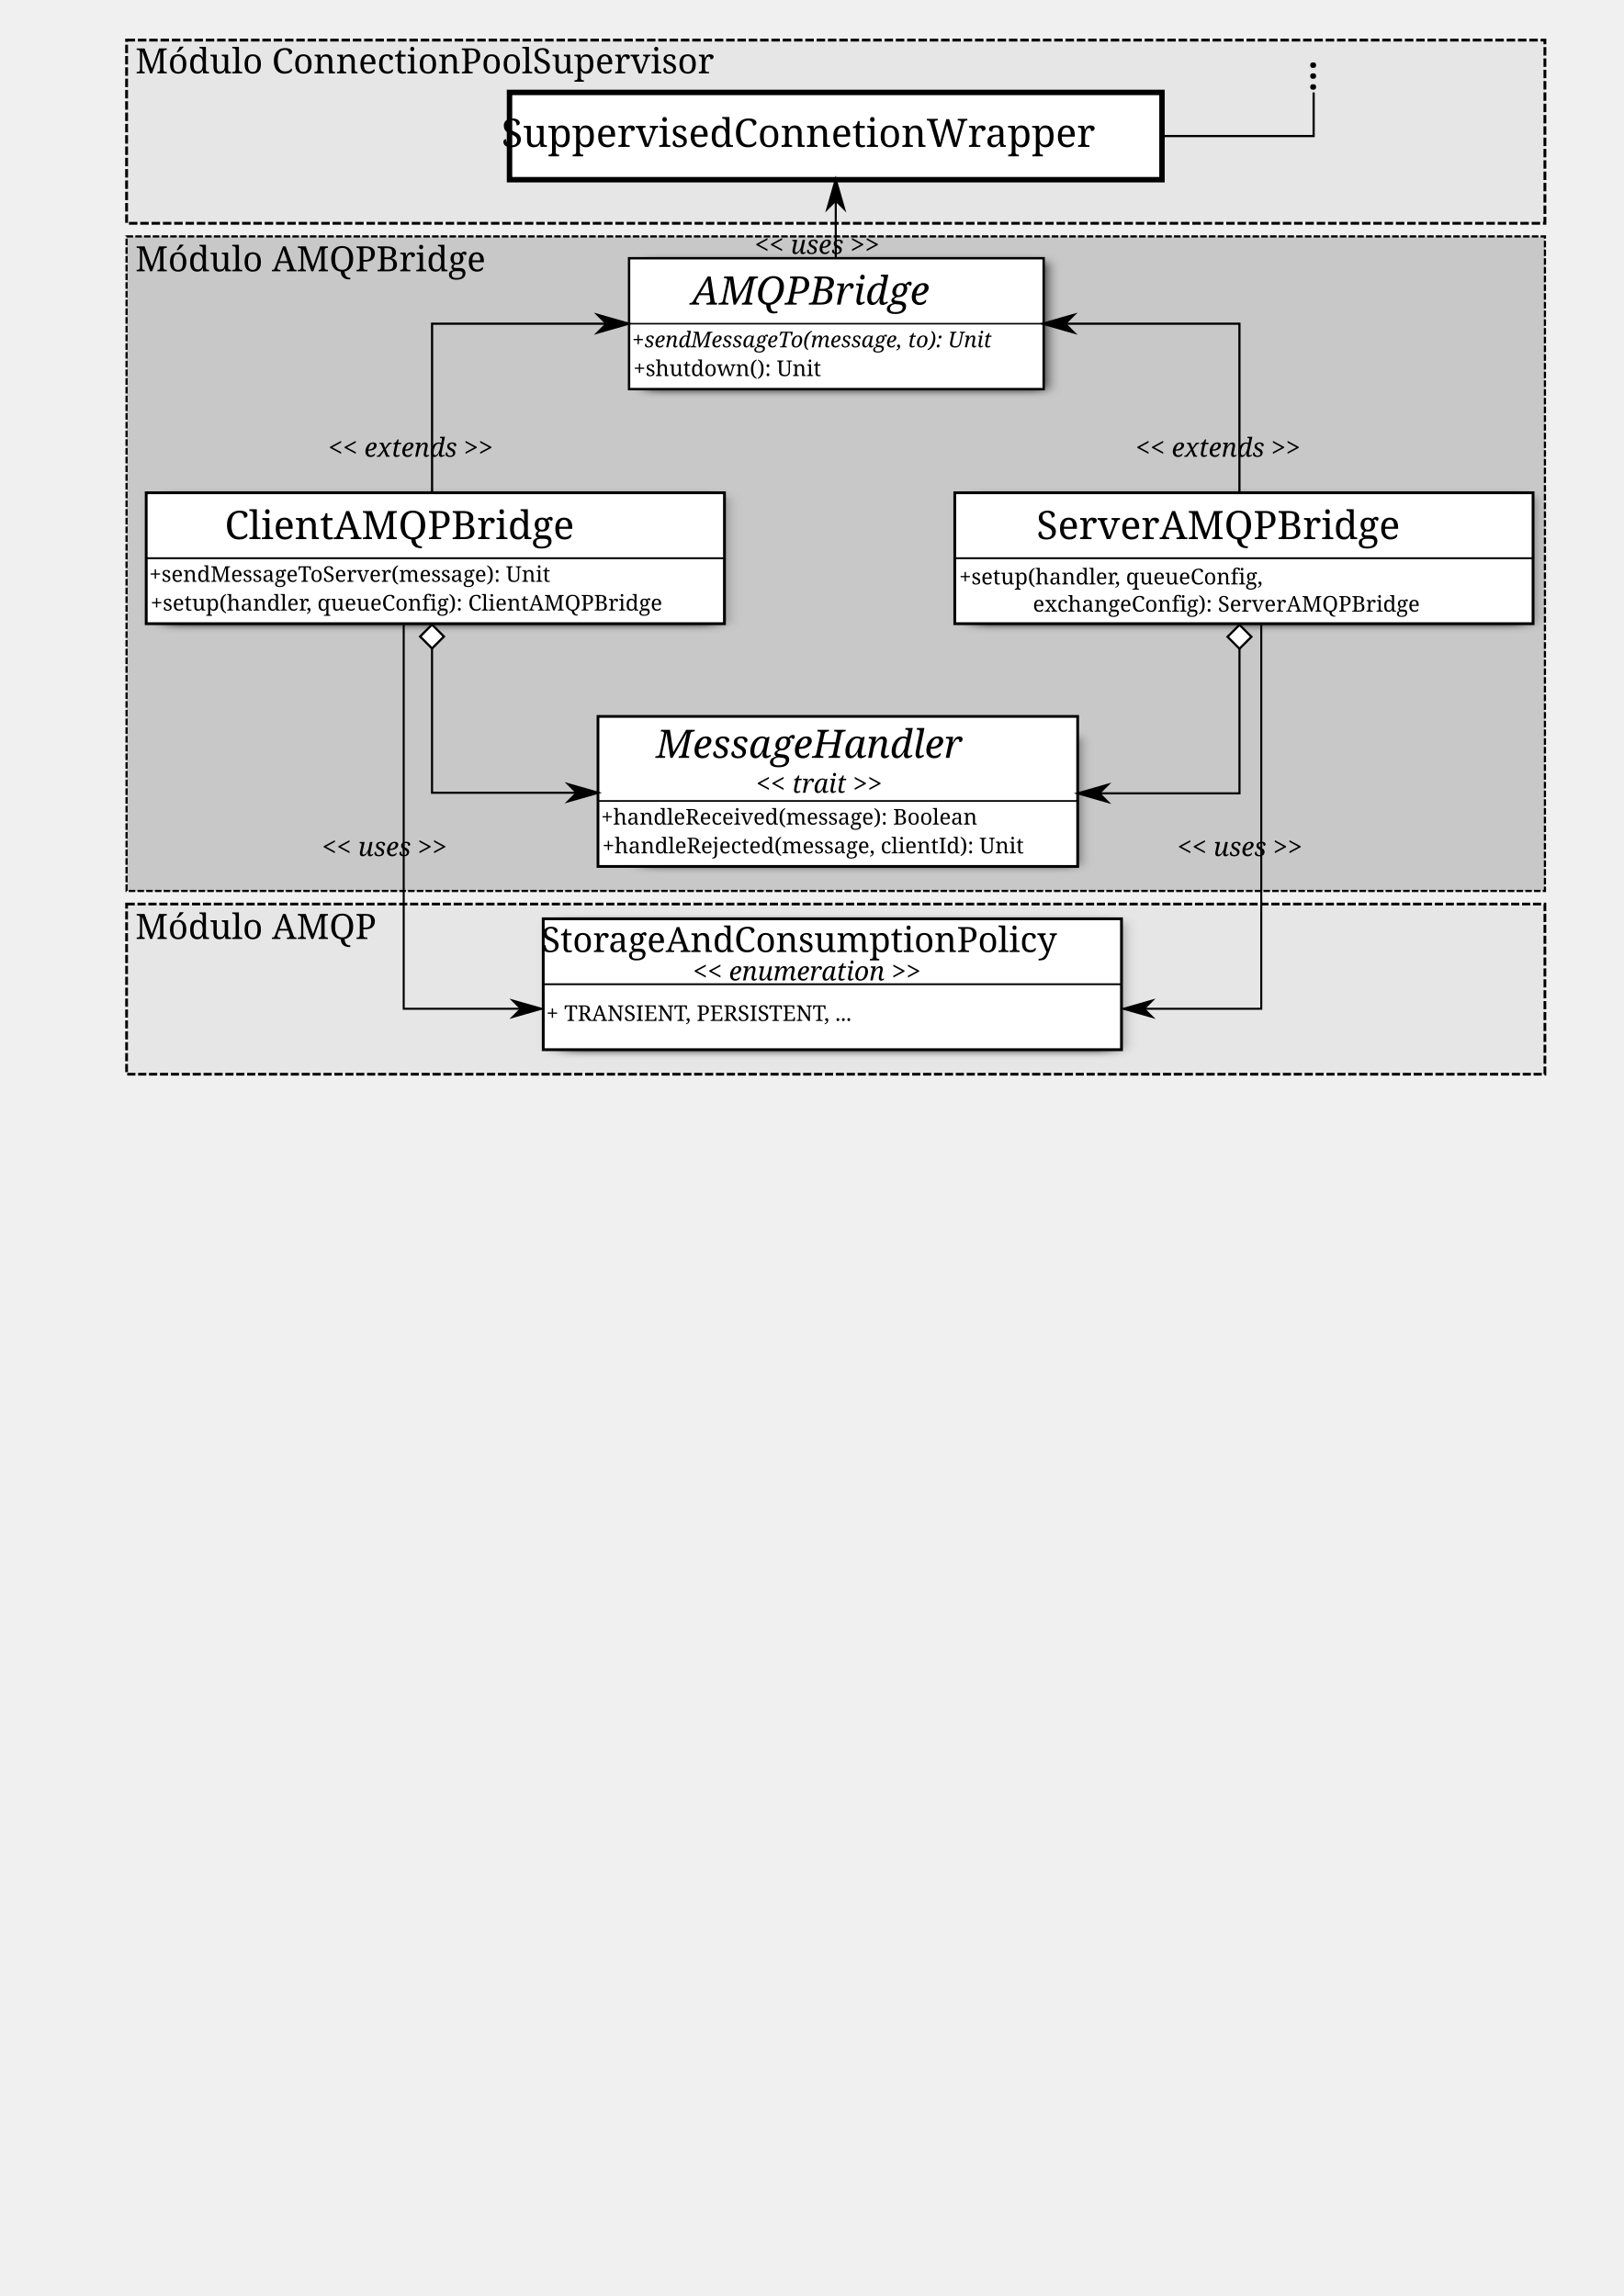
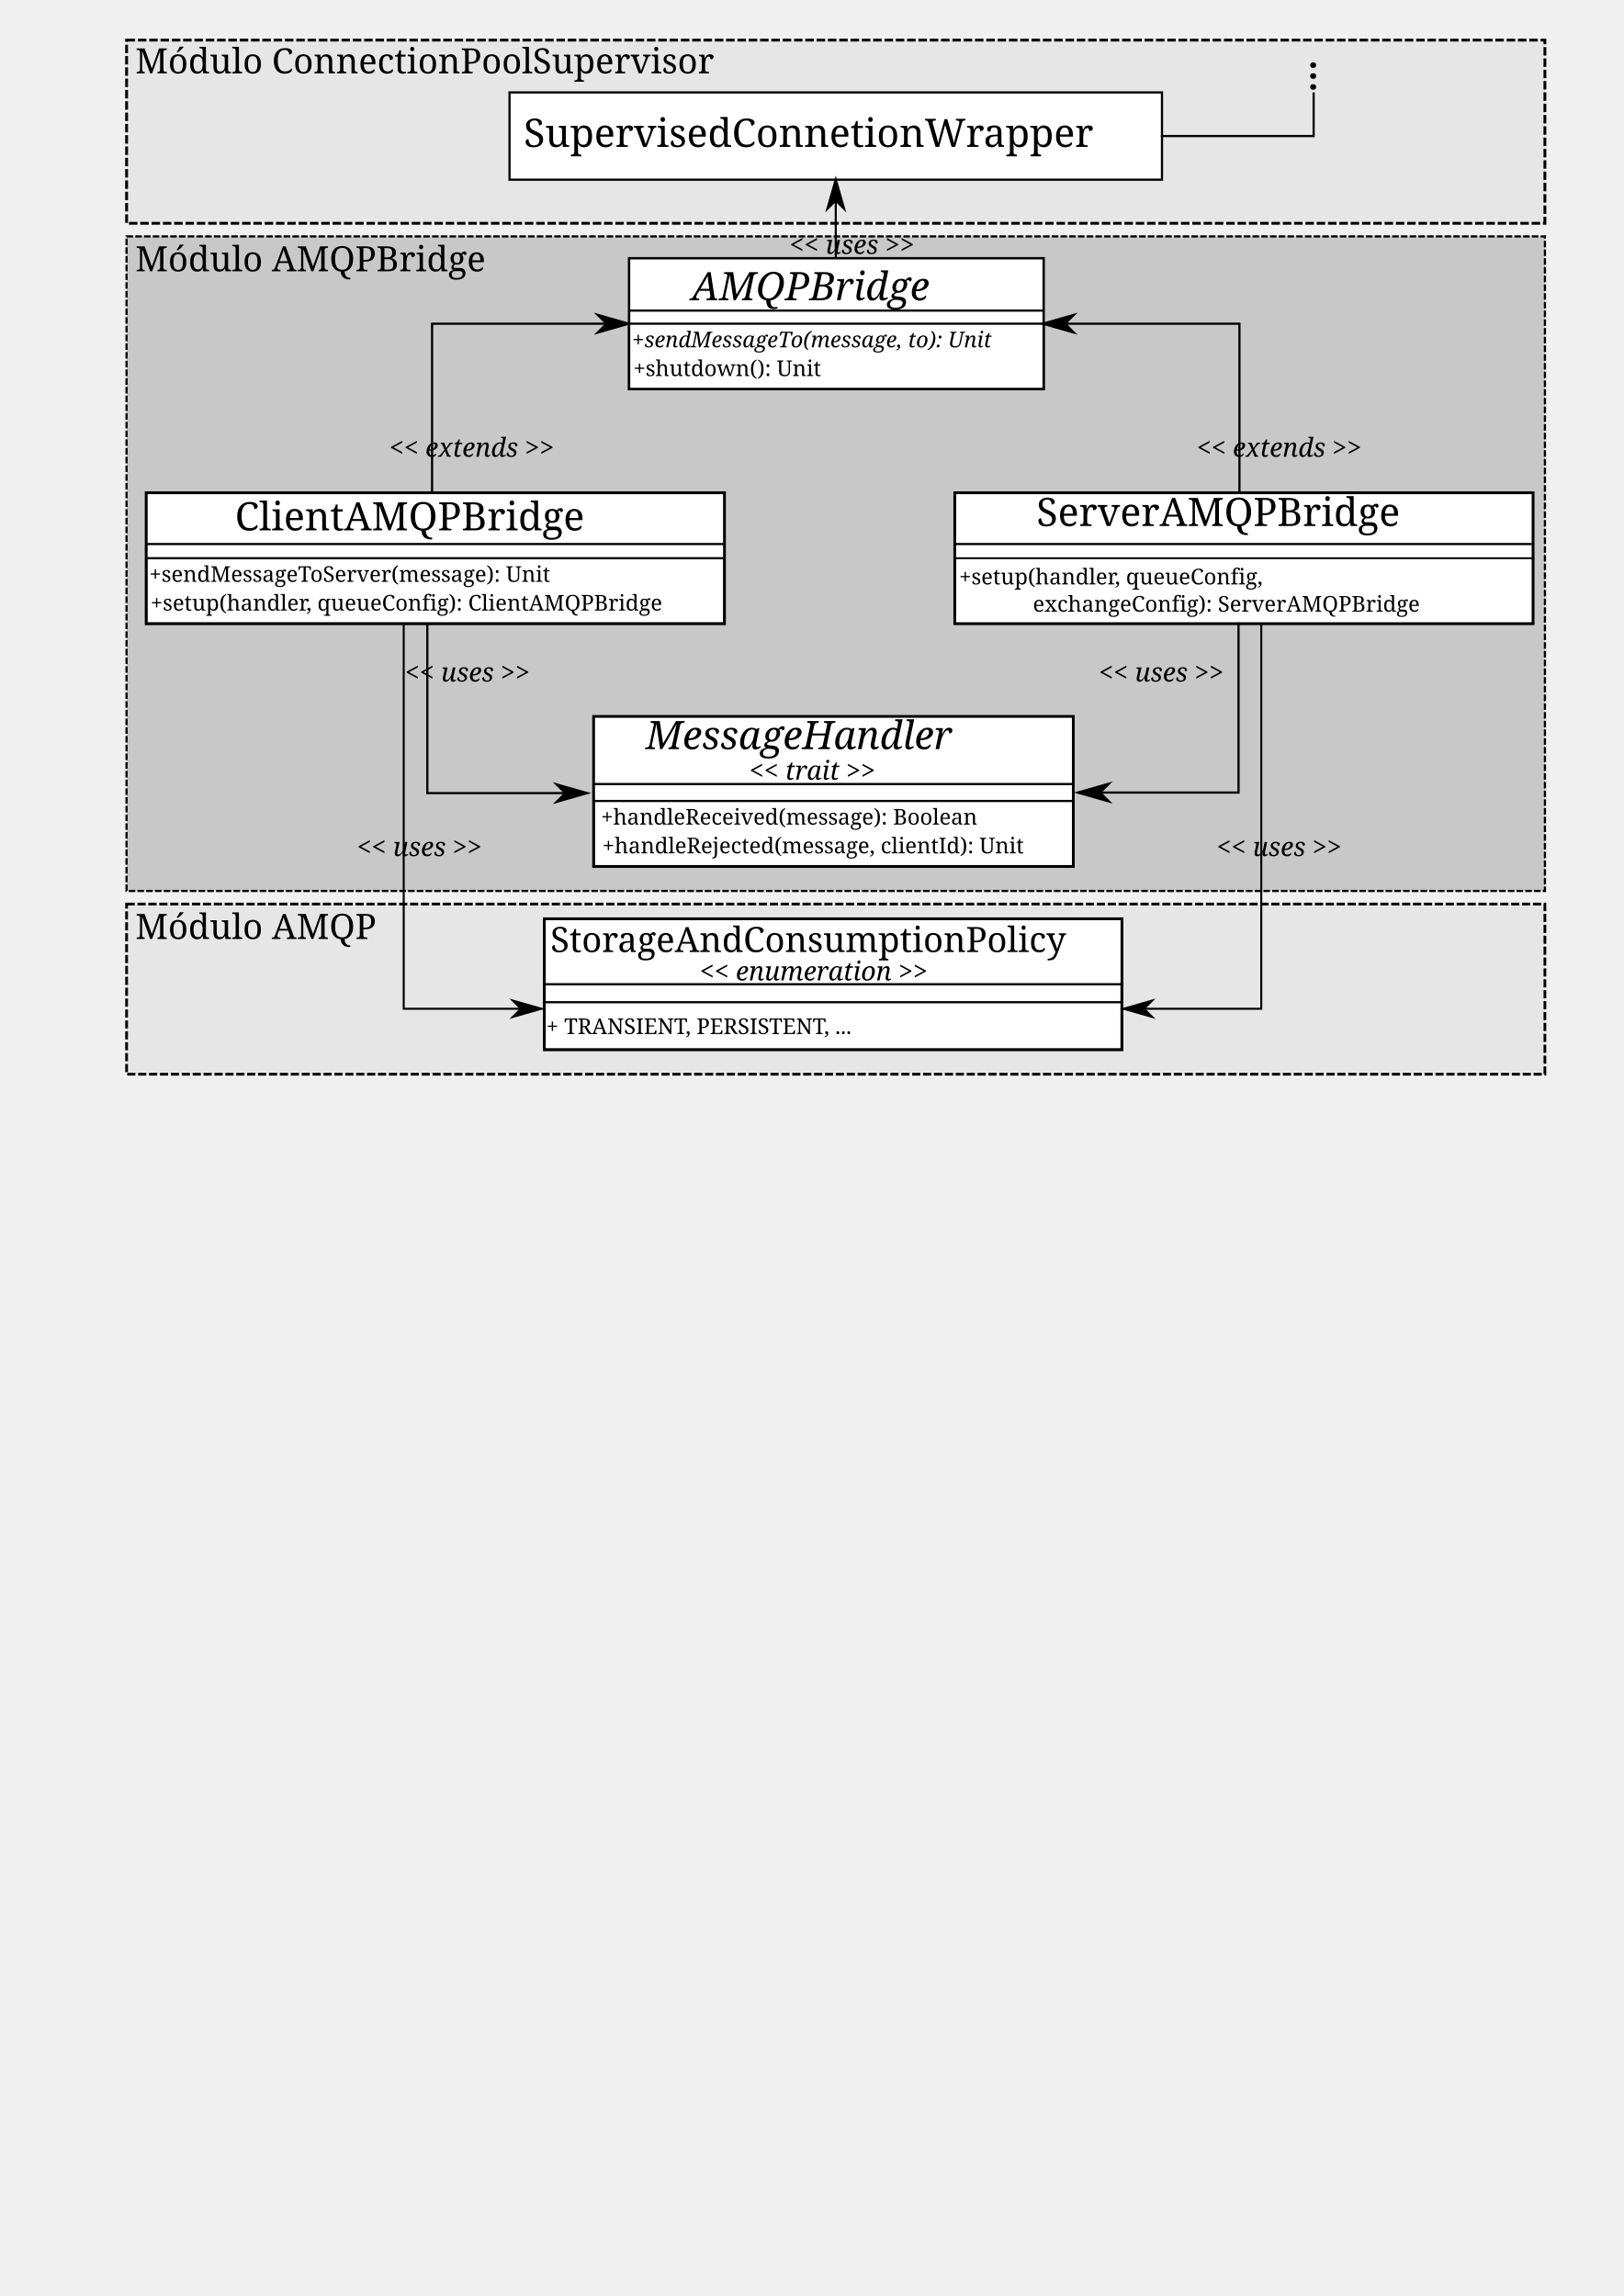
<svg xmlns="http://www.w3.org/2000/svg" width="744.094" height="1052.362" id="svg2" version="1.1">
  <defs id="defs4">
    <marker orient="auto" refY="0.0" refX="0.0" id="EmptyDiamondL" style="overflow:visible">
      <path id="path4990" d="M 0,-7.071 L -7.071,0 L 0,7.071 L 7.071,0 L 0,-7.071 z " style="fill-rule:evenodd;fill:#FFFFFF;stroke:#000000;stroke-width:1.0pt;marker-start:none" transform="scale(0.8)" />
    </marker>
    <marker orient="auto" refY="0.0" refX="0.0" id="Arrow1Lend" style="overflow:visible;">
      <path id="path4886" d="M 0.0,0.0 L 5.0,-5.0 L -12.5,0.0 L 5.0,5.0 L 0.0,0.0 z " style="fill-rule:evenodd;stroke:#000000;stroke-width:1.0pt;marker-start:none;" transform="scale(0.8) rotate(180) translate(12.5,0)" />
    </marker>
    <marker orient="auto" refY="0.0" refX="0.0" id="Arrow2Lstart" style="overflow:visible">
      <path id="path3974" style="font-size:12.0;fill-rule:evenodd;stroke-width:0.625;stroke-linejoin:round" d="M 8.719,4.034 L -2.207,0.016 L 8.719,-4.002 C 6.973,-1.63 6.983,1.616 8.719,4.034 z " transform="scale(1.1) translate(1,0)" />
    </marker>
    <marker orient="auto" refY="0.0" refX="0.0" id="Arrow2Lend" style="overflow:visible;">
      <path id="path3977" style="font-size:12.0;fill-rule:evenodd;stroke-width:0.625;stroke-linejoin:round;" d="M 8.719,4.034 L -2.207,0.016 L 8.719,-4.002 C 6.973,-1.63 6.983,1.616 8.719,4.034 z " transform="scale(1.1) rotate(180) translate(1,0)" />
    </marker>
    <filter id="filter3880" color-interpolation-filters="sRGB">
      <feGaussianBlur id="feGaussianBlur3882" stdDeviation="3" />
    </filter>
    <filter id="filter3890" color-interpolation-filters="sRGB">
      <feGaussianBlur id="feGaussianBlur3892" stdDeviation="3" />
    </filter>
  </defs>
  <g id="layer1">
+     <text xml:space="preserve" style="font-size:40px;font-style:normal;font-weight:normal;line-height:125%;letter-spacing:0px;word-spacing:0px;fill:#000000;fill-opacity:1;stroke:none;font-family:Sans" x="101.015" y="93.727" id="text6861">
+       <tspan id="tspan6863" x="101.015" y="93.727" />
+     </text>
    <rect y="18.378" x="58.015" height="83.969" width="649.969" id="rect6859" style="fill:#e6e6e6;fill-opacity:1;stroke:#000000;stroke-width:1.296;stroke-miterlimit:4;stroke-opacity:1;stroke-dasharray:3.888, 1.296;stroke-dashoffset:0" />
-     <g id="g7161" transform="translate(-32,28)">
-       <rect y="14.362" x="265.5" height="40" width="299" id="rect6865" style="fill:#ffffff;fill-opacity:1;stroke:#000000;stroke-width:2.493;stroke-miterlimit:4;stroke-opacity:1;stroke-dasharray:none;stroke-dashoffset:0" />
-       <text xml:space="preserve" style="font-size:18px;font-style:normal;font-variant:normal;font-weight:normal;font-stretch:normal;text-align:center;line-height:125%;letter-spacing:0px;word-spacing:0px;text-anchor:middle;fill:#000000;fill-opacity:1;stroke:none;font-family:Serif;-inkscape-font-specification:Serif" x="414.249" y="39.328" id="text6918">
-         <tspan x="414.249" y="39.328" id="tspan6922">SuppervisedConnetionWrapper</tspan>
-       </text>
-     </g>
+     <rect style="fill:#ffffff;fill-opacity:1;stroke:#000000;stroke-width:1;stroke-miterlimit:4;stroke-opacity:1;stroke-dasharray:none;stroke-dashoffset:0" id="rect6865" width="299" height="40" x="233.5" y="42.362" />
+     <text id="text6918" y="67.328" x="382.249" style="font-size:18px;font-style:normal;font-variant:normal;font-weight:normal;font-stretch:normal;text-align:center;line-height:125%;letter-spacing:0px;word-spacing:0px;text-anchor:middle;fill:#000000;fill-opacity:1;stroke:none;font-family:Serif;-inkscape-font-specification:Serif" xml:space="preserve">
+       <tspan id="tspan6922" y="67.328" x="382.249">SupervisedConnetionWrapper</tspan>
+     </text>
    <rect style="fill:#c8c8c8;fill-opacity:1;stroke:#000000;stroke-width:1;stroke-miterlimit:4;stroke-opacity:1;stroke-dasharray:3, 1;stroke-dashoffset:0" id="rect6857" width="650" height="300" x="58" y="108.362" />
-     <rect y="14.362" x="22" height="100" width="160" id="rect3886" style="fill:#000000;fill-opacity:1;stroke:#000000;stroke-width:1;stroke-miterlimit:4;stroke-opacity:1;stroke-dasharray:none;stroke-dashoffset:0;filter:url(#filter3880)" transform="matrix(1.1375,0,0,0.58,271.2536,112.0321)" />
    <rect y="118.362" x="288.279" height="60" width="190" id="rect3767" style="fill:#ffffff;fill-opacity:1;stroke:#000000;stroke-width:1.09;stroke-miterlimit:4;stroke-opacity:1;stroke-dasharray:none;stroke-dashoffset:0" />
-     <text id="text3769" y="139.602" x="383.103" style="font-size:18px;font-style:italic;font-variant:normal;font-weight:normal;font-stretch:normal;text-align:center;line-height:125%;letter-spacing:0px;word-spacing:0px;text-anchor:middle;fill:#000000;fill-opacity:1;stroke:none;font-family:Serif;-inkscape-font-specification:Serif Italic" xml:space="preserve">
-       <tspan id="tspan3773" y="139.602" x="383.103">AMQPBridge</tspan>
+     <text id="text3769" y="137.602" x="383.103" style="font-size:18px;font-style:italic;font-variant:normal;font-weight:normal;font-stretch:normal;text-align:center;line-height:125%;letter-spacing:0px;word-spacing:0px;text-anchor:middle;fill:#000000;fill-opacity:1;stroke:none;font-family:Serif;-inkscape-font-specification:Serif Italic" xml:space="preserve">
+       <tspan id="tspan3773" y="137.602" x="383.103">AMQPBridge</tspan>
    </text>
-     <rect style="fill:#000000;fill-opacity:0;stroke:#000000;stroke-width:0.713;stroke-miterlimit:4;stroke-opacity:1;stroke-dasharray:none;stroke-dashoffset:0" id="rect3799" width="190" height="30" x="288.279" y="148.362" />
+     <rect style="fill:#000000;fill-opacity:0;stroke:#000000;stroke-width:1;stroke-miterlimit:4;stroke-opacity:1;stroke-dasharray:none;stroke-dashoffset:0" id="rect3799" width="190" height="30" x="288.279" y="148.362" />
    <text id="text3801" y="159.194" x="289.693" style="font-size:10px;font-style:italic;font-weight:normal;line-height:125%;letter-spacing:0px;word-spacing:0px;fill:#000000;fill-opacity:1;stroke:none;font-family:Sans;-inkscape-font-specification:Serif Italic" xml:space="preserve">
      <tspan style="font-size:10px;font-style:italic;font-variant:normal;font-weight:normal;font-stretch:normal;font-family:Serif;-inkscape-font-specification:Serif Italic" y="159.194" x="289.693" id="tspan3803">+sendMessageTo(message, to): Unit</tspan>
    </text>
    <text xml:space="preserve" style="font-size:10px;font-style:normal;font-weight:normal;line-height:125%;letter-spacing:0px;word-spacing:0px;fill:#000000;fill-opacity:1;stroke:none;font-family:Sans" x="290.279" y="172.362" id="text3805">
      <tspan id="tspan3807" x="290.279" y="172.362" style="font-size:10px;font-style:normal;font-variant:normal;font-weight:normal;font-stretch:normal;font-family:Serif;-inkscape-font-specification:Serif">+shutdown(): Unit</tspan>
    </text>
-     <g id="g8035" transform="translate(-32,0)">
-       <rect y="14.362" x="22" height="100" width="160" id="rect4029" style="fill:#000000;fill-opacity:1;stroke:#000000;stroke-width:1;stroke-miterlimit:4;stroke-opacity:1;stroke-dasharray:none;stroke-dashoffset:0;filter:url(#filter3880)" transform="matrix(1.575,0,0,0.58,73.35,219.5249)" />
-       <rect y="225.855" x="99" height="60" width="265" id="rect4031" style="fill:#ffffff;fill-opacity:1;stroke:#000000;stroke-width:1.287;stroke-miterlimit:4;stroke-opacity:1;stroke-dasharray:none;stroke-dashoffset:0" />
-       <text id="text4033" y="247.095" x="231.443" style="font-size:18px;font-style:normal;font-variant:normal;font-weight:normal;font-stretch:normal;text-align:center;line-height:125%;letter-spacing:0px;word-spacing:0px;text-anchor:middle;fill:#000000;fill-opacity:1;stroke:none;font-family:Serif;-inkscape-font-specification:Serif" xml:space="preserve">
-         <tspan id="tspan4035" y="247.095" x="231.443">ClientAMQPBridge</tspan>
-       </text>
-       <rect style="fill:#000000;fill-opacity:0;stroke:#000000;stroke-width:0.843;stroke-miterlimit:4;stroke-opacity:1;stroke-dasharray:none;stroke-dashoffset:0" id="rect4037" width="265" height="30" x="99" y="255.855" />
-       <text id="text4039" y="266.687" x="100.414" style="font-size:10px;font-style:normal;font-weight:normal;line-height:125%;letter-spacing:0px;word-spacing:0px;fill:#000000;fill-opacity:1;stroke:none;font-family:Sans" xml:space="preserve">
-         <tspan style="font-size:10px;font-style:normal;font-variant:normal;font-weight:normal;font-stretch:normal;font-family:Serif;-inkscape-font-specification:Serif" y="266.687" x="100.414" id="tspan4041">+sendMessageToServer(message): Unit</tspan>
-       </text>
-       <text xml:space="preserve" style="font-size:10px;font-style:normal;font-weight:normal;line-height:125%;letter-spacing:0px;word-spacing:0px;fill:#000000;fill-opacity:1;stroke:none;font-family:Sans" x="101" y="279.855" id="text4043">
-         <tspan id="tspan4045" x="101" y="279.855" style="font-size:10px;font-style:normal;font-variant:normal;font-weight:normal;font-stretch:normal;font-family:Serif;-inkscape-font-specification:Serif">+setup(handler, queueConfig): ClientAMQPBridge</tspan>
-       </text>
-     </g>
-     <rect y="14.362" x="22" height="100" width="160" id="rect4069" style="fill:#000000;fill-opacity:1;stroke:#000000;stroke-width:1;stroke-miterlimit:4;stroke-opacity:1;stroke-dasharray:none;stroke-dashoffset:0;filter:url(#filter3880)" transform="matrix(1.575,0,0,0.58,411.9071,219.5249)" />
+     <rect style="fill:#ffffff;fill-opacity:1;stroke:#000000;stroke-width:1.287;stroke-miterlimit:4;stroke-opacity:1;stroke-dasharray:none;stroke-dashoffset:0" id="rect4031" width="265" height="60" x="67" y="225.855" />
+     <text xml:space="preserve" style="font-size:18px;font-style:normal;font-variant:normal;font-weight:normal;font-stretch:normal;text-align:center;line-height:125%;letter-spacing:0px;word-spacing:0px;text-anchor:middle;fill:#000000;fill-opacity:1;stroke:none;font-family:Serif;-inkscape-font-specification:Serif" x="199.443" y="243.095" id="text4033">
+       <tspan x="199.443" y="243.095" id="tspan4035">ClientAMQPBridge</tspan>
+     </text>
+     <rect y="255.855" x="67" height="30" width="265" id="rect4037" style="fill:#000000;fill-opacity:0;stroke:#000000;stroke-width:1;stroke-miterlimit:4;stroke-opacity:1;stroke-dasharray:none;stroke-dashoffset:0" />
+     <text xml:space="preserve" style="font-size:10px;font-style:normal;font-weight:normal;line-height:125%;letter-spacing:0px;word-spacing:0px;fill:#000000;fill-opacity:1;stroke:none;font-family:Sans" x="68.414" y="266.687" id="text4039">
+       <tspan id="tspan4041" x="68.414" y="266.687" style="font-size:10px;font-style:normal;font-variant:normal;font-weight:normal;font-stretch:normal;font-family:Serif;-inkscape-font-specification:Serif">+sendMessageToServer(message): Unit</tspan>
+     </text>
+     <text id="text4043" y="279.855" x="69" style="font-size:10px;font-style:normal;font-weight:normal;line-height:125%;letter-spacing:0px;word-spacing:0px;fill:#000000;fill-opacity:1;stroke:none;font-family:Sans" xml:space="preserve">
+       <tspan style="font-size:10px;font-style:normal;font-variant:normal;font-weight:normal;font-stretch:normal;font-family:Serif;-inkscape-font-specification:Serif" y="279.855" x="69" id="tspan4045">+setup(handler, queueConfig): ClientAMQPBridge</tspan>
+     </text>
    <rect y="225.855" x="437.557" height="60" width="265" id="rect4071" style="fill:#ffffff;fill-opacity:1;stroke:#000000;stroke-width:1.287;stroke-miterlimit:4;stroke-opacity:1;stroke-dasharray:none;stroke-dashoffset:0" />
-     <text id="text4073" y="247.095" x="570" style="font-size:18px;font-style:normal;font-variant:normal;font-weight:normal;font-stretch:normal;text-align:center;line-height:125%;letter-spacing:0px;word-spacing:0px;text-anchor:middle;fill:#000000;fill-opacity:1;stroke:none;font-family:Serif;-inkscape-font-specification:Serif" xml:space="preserve">
-       <tspan id="tspan4075" y="247.095" x="570">ServerAMQPBridge</tspan>
+     <text id="text4073" y="241.095" x="570" style="font-size:18px;font-style:normal;font-variant:normal;font-weight:normal;font-stretch:normal;text-align:center;line-height:125%;letter-spacing:0px;word-spacing:0px;text-anchor:middle;fill:#000000;fill-opacity:1;stroke:none;font-family:Serif;-inkscape-font-specification:Serif" xml:space="preserve">
+       <tspan id="tspan4075" y="241.095" x="570">ServerAMQPBridge</tspan>
    </text>
    <rect style="fill:#000000;fill-opacity:0;stroke:#000000;stroke-width:0.843;stroke-miterlimit:4;stroke-opacity:1;stroke-dasharray:none;stroke-dashoffset:0" id="rect4077" width="265" height="30" x="437.557" y="255.855" />
    <text xml:space="preserve" style="font-size:10px;font-style:normal;font-weight:normal;line-height:125%;letter-spacing:0px;word-spacing:0px;fill:#000000;fill-opacity:1;stroke:none;font-family:Sans" x="439.557" y="267.855" id="text4083">
      <tspan x="439.557" y="267.855" style="font-size:10px;font-style:normal;font-variant:normal;font-weight:normal;font-stretch:normal;font-family:Serif;-inkscape-font-specification:Serif" id="tspan8013">+setup(handler, queueConfig, </tspan>
      <tspan x="439.557" y="280.355" style="font-size:10px;font-style:normal;font-variant:normal;font-weight:normal;font-stretch:normal;font-family:Serif;-inkscape-font-specification:Serif" id="tspan8023">             exchangeConfig): ServerAMQPBridge</tspan>
    </text>
-     <rect transform="matrix(1.23125,0,0,0.58,267.7731,330.0321)" style="fill:#000000;fill-opacity:1;stroke:#000000;stroke-width:1;stroke-miterlimit:4;stroke-opacity:1;stroke-dasharray:none;stroke-dashoffset:0;filter:url(#filter3880)" id="rect4100" width="160" height="100" x="22" y="14.362" />
-     <rect style="fill:#ffffff;fill-opacity:1;stroke:#000000;stroke-width:1.255;stroke-miterlimit:4;stroke-opacity:1;stroke-dasharray:none;stroke-dashoffset:0" id="rect4102" width="219.824" height="68.76" x="274.036" y="328.362" />
-     <text xml:space="preserve" style="font-size:18px;font-style:italic;font-variant:normal;font-weight:normal;font-stretch:normal;text-align:center;line-height:125%;letter-spacing:0px;word-spacing:0px;text-anchor:middle;fill:#000000;fill-opacity:1;stroke:none;font-family:Serif;-inkscape-font-specification:Serif Italic" x="382.52" y="347.362" id="text4104">
-       <tspan x="382.52" y="347.362" id="tspan4106">MessageHandler</tspan>
-     </text>
-     <rect y="367.122" x="274.036" height="30" width="219.824" id="rect4108" style="fill:#000000;fill-opacity:0;stroke:#000000;stroke-width:0.767;stroke-miterlimit:4;stroke-opacity:1;stroke-dasharray:none;stroke-dashoffset:0" />
-     <text xml:space="preserve" style="font-size:10px;font-style:normal;font-weight:normal;line-height:125%;letter-spacing:0px;word-spacing:0px;fill:#000000;fill-opacity:1;stroke:none;font-family:Sans" x="275.45" y="377.954" id="text4110">
-       <tspan id="tspan4112" x="275.45" y="377.954" style="font-size:10px;font-style:normal;font-variant:normal;font-weight:normal;font-stretch:normal;font-family:Serif;-inkscape-font-specification:Serif">+handleReceived(message): Boolean</tspan>
-     </text>
-     <text id="text4114" y="391.122" x="276.036" style="font-size:10px;font-style:normal;font-weight:normal;line-height:125%;letter-spacing:0px;word-spacing:0px;fill:#000000;fill-opacity:1;stroke:none;font-family:Sans" xml:space="preserve">
-       <tspan style="font-size:10px;font-style:normal;font-variant:normal;font-weight:normal;font-stretch:normal;font-family:Serif;-inkscape-font-specification:Serif" y="391.122" x="276.036" id="tspan4116">+handleRejected(message, clientId): Unit</tspan>
-     </text>
-     <text id="text4127" y="363.362" x="383.196" style="font-size:12px;font-style:italic;font-variant:normal;font-weight:normal;font-stretch:normal;text-align:center;line-height:125%;letter-spacing:0px;word-spacing:0px;text-anchor:middle;fill:#000000;fill-opacity:1;stroke:none;font-family:Serif;-inkscape-font-specification:Serif Italic" xml:space="preserve">
-       <tspan id="tspan4129" y="363.362" x="383.196">&lt;&lt; trait &gt;&gt;</tspan>
-     </text>
    <path style="fill:none;stroke:#000000;stroke-width:1;stroke-linecap:butt;stroke-linejoin:miter;stroke-miterlimit:4;stroke-opacity:1;stroke-dasharray:none;marker-end:url(#Arrow1Lend)" d="m 198.006,225.356 0,-76.987 89.987,0" id="path4168" />
    <path id="path4170" d="m 567.994,225.356 0,-76.987 -89.987,0" style="fill:none;stroke:#000000;stroke-width:1;stroke-linecap:butt;stroke-linejoin:miter;stroke-miterlimit:4;stroke-opacity:1;stroke-dasharray:none;marker-end:url(#Arrow1Lend)" />
-     <path style="fill:none;stroke:#000000;stroke-width:0.966;stroke-linecap:butt;stroke-linejoin:miter;stroke-miterlimit:4;stroke-opacity:1;stroke-dasharray:none;marker-start:url(#EmptyDiamondL);marker-end:url(#Arrow1Lend)" d="m 568.015,291.866 0,71.757 -74.017,0" id="path4172" />
-     <path id="path4174" d="m 197.985,291.753 0,71.605 76.033,0" style="fill:none;stroke:#000000;stroke-width:0.965;stroke-linecap:butt;stroke-linejoin:miter;stroke-miterlimit:4;stroke-opacity:1;stroke-dasharray:none;marker-start:url(#EmptyDiamondL);marker-end:url(#Arrow1Lend)" />
-     <text xml:space="preserve" style="font-size:12px;font-style:italic;font-variant:normal;font-weight:normal;font-stretch:normal;text-align:center;line-height:125%;letter-spacing:0px;word-spacing:0px;text-anchor:middle;fill:#000000;fill-opacity:1;stroke:none;font-family:Serif;-inkscape-font-specification:Serif Italic" x="196" y="209.336" id="text6659">
-       <tspan x="196" y="209.336" id="tspan6661">&lt;&lt; extends &gt;&gt;</tspan>
+     <path style="fill:none;stroke:#000000;stroke-width:1.004;stroke-linecap:butt;stroke-linejoin:miter;stroke-miterlimit:4;stroke-opacity:1;stroke-dasharray:none;marker-start:none;marker-end:url(#Arrow1Lend)" d="m 567.58,285.284 0,77.985 -73.563,0" id="path4172" />
+     <path id="path4174" d="m 195.829,285.346 0,78.176 73.163,0" style="fill:none;stroke:#000000;stroke-width:0.989;stroke-linecap:butt;stroke-linejoin:miter;stroke-miterlimit:4;stroke-opacity:1;stroke-dasharray:none;marker-start:none;marker-end:url(#Arrow1Lend)" />
+     <text xml:space="preserve" style="font-size:12px;font-style:italic;font-variant:normal;font-weight:normal;font-stretch:normal;text-align:center;line-height:125%;letter-spacing:0px;word-spacing:0px;text-anchor:middle;fill:#000000;fill-opacity:1;stroke:none;font-family:Serif;-inkscape-font-specification:Serif Italic" x="224" y="209.336" id="text6659">
+       <tspan x="224" y="209.336" id="tspan6661">&lt;&lt; extends &gt;&gt;</tspan>
    </text>
-     <text id="text6676" y="209.336" x="566" style="font-size:12px;font-style:italic;font-variant:normal;font-weight:normal;font-stretch:normal;text-align:center;line-height:125%;letter-spacing:0px;word-spacing:0px;text-anchor:middle;fill:#000000;fill-opacity:1;stroke:none;font-family:Serif;-inkscape-font-specification:Serif Italic" xml:space="preserve">
-       <tspan id="tspan6678" y="209.336" x="566">&lt;&lt; extends &gt;&gt;</tspan>
-     </text>
-     <text xml:space="preserve" style="font-size:40px;font-style:normal;font-weight:normal;line-height:125%;letter-spacing:0px;word-spacing:0px;fill:#000000;fill-opacity:1;stroke:none;font-family:Sans" x="101.015" y="93.727" id="text6861">
-       <tspan id="tspan6863" x="101.015" y="93.727" />
+     <text id="text6676" y="209.336" x="594" style="font-size:12px;font-style:italic;font-variant:normal;font-weight:normal;font-stretch:normal;text-align:center;line-height:125%;letter-spacing:0px;word-spacing:0px;text-anchor:middle;fill:#000000;fill-opacity:1;stroke:none;font-family:Serif;-inkscape-font-specification:Serif Italic" xml:space="preserve">
+       <tspan id="tspan6678" y="209.336" x="594">&lt;&lt; extends &gt;&gt;</tspan>
    </text>
    <text xml:space="preserve" style="font-size:16px;font-style:normal;font-variant:normal;font-weight:normal;font-stretch:normal;line-height:125%;letter-spacing:0px;word-spacing:0px;fill:#000000;fill-opacity:1;stroke:none;font-family:Serif;-inkscape-font-specification:Serif" x="62.025" y="33.626" id="text7157">
      <tspan id="tspan7159" x="62.025" y="33.626">Módulo ConnectionPoolSupervisor</tspan>
    </text>
    <text id="text7166" y="124.362" x="62.025" style="font-size:16px;font-style:normal;font-variant:normal;font-weight:normal;font-stretch:normal;line-height:125%;letter-spacing:0px;word-spacing:0px;fill:#000000;fill-opacity:1;stroke:none;font-family:Serif;-inkscape-font-specification:Serif" xml:space="preserve">
      <tspan y="124.362" x="62.025" id="tspan7168">Módulo AMQPBridge</tspan>
    </text>
    <path style="fill:none;stroke:#000000;stroke-width:0.95px;stroke-linecap:butt;stroke-linejoin:miter;stroke-opacity:1;marker-end:url(#Arrow1Lend)" d="m 383,118.412 0,-36.063" id="path7170" />
    <rect style="fill:#e6e6e6;fill-opacity:1;stroke:#000000;stroke-width:1.249;stroke-miterlimit:4;stroke-opacity:1;stroke-dasharray:3.747, 1.249;stroke-dashoffset:0" id="rect8025" width="649.969" height="78" x="58.015" y="414.362" />
    <path style="fill:none;stroke:#000000;stroke-width:1px;stroke-linecap:butt;stroke-linejoin:miter;stroke-opacity:1" d="m 532,62.362 70,0 0,-20 0,0 0,0 0,0" id="path8027" />
    <text xml:space="preserve" style="font-size:20px;font-style:normal;font-variant:normal;font-weight:normal;font-stretch:normal;line-height:125%;letter-spacing:0px;word-spacing:0px;fill:#000000;fill-opacity:1;stroke:none;font-family:Serif;-inkscape-font-specification:Serif" x="-42.362" y="603" id="text8029" transform="matrix(0,-1,1,0,0,0)">
      <tspan id="tspan8031" x="-42.362" y="603">...</tspan>
    </text>
-     <g id="g8083" transform="translate(-28.60864,0)">
-       <rect transform="matrix(1.575,0,0,0.58,251.9071,414.7919)" style="fill:#000000;fill-opacity:1;stroke:#000000;stroke-width:1;stroke-miterlimit:4;stroke-opacity:1;stroke-dasharray:none;stroke-dashoffset:0;filter:url(#filter3880)" id="rect8048" width="160" height="100" x="22" y="14.362" />
-       <rect style="fill:#ffffff;fill-opacity:1;stroke:#000000;stroke-width:1.287;stroke-miterlimit:4;stroke-opacity:1;stroke-dasharray:none;stroke-dashoffset:0" id="rect8050" width="265" height="60" x="277.557" y="421.122" />
-       <text xml:space="preserve" style="font-size:16px;font-style:normal;font-variant:normal;font-weight:normal;font-stretch:normal;text-align:center;line-height:125%;letter-spacing:0px;word-spacing:0px;text-anchor:middle;fill:#000000;fill-opacity:1;stroke:none;font-family:Serif;-inkscape-font-specification:Serif" x="409.405" y="436.362" id="text8052">
-         <tspan id="tspan8075" x="409.405" y="436.362">StorageAndConsumptionPolicy</tspan>
-       </text>
-       <rect y="451.122" x="277.557" height="30" width="265" id="rect8056" style="fill:#000000;fill-opacity:0;stroke:#000000;stroke-width:0.843;stroke-miterlimit:4;stroke-opacity:1;stroke-dasharray:none;stroke-dashoffset:0" />
-       <text xml:space="preserve" style="font-size:10px;font-style:normal;font-weight:normal;line-height:125%;letter-spacing:0px;word-spacing:0px;fill:#000000;fill-opacity:1;stroke:none;font-family:Sans" x="278.971" y="467.954" id="text8058">
-         <tspan id="tspan8060" x="278.971" y="467.954" style="font-size:10px;font-style:normal;font-variant:normal;font-weight:normal;font-stretch:normal;font-family:Serif;-inkscape-font-specification:Serif">+ TRANSIENT, PERSISTENT, ...</tspan>
-       </text>
-       <text id="text8079" y="449.362" x="409.304" style="font-size:12px;font-style:italic;font-variant:normal;font-weight:normal;font-stretch:normal;text-align:center;line-height:125%;letter-spacing:0px;word-spacing:0px;text-anchor:middle;fill:#000000;fill-opacity:1;stroke:none;font-family:Serif;-inkscape-font-specification:Serif Italic" xml:space="preserve">
-         <tspan id="tspan8081" y="449.362" x="409.304">&lt;&lt; enumeration &gt;&gt;</tspan>
-       </text>
-     </g>
+     <rect y="421.122" x="249.448" height="60.001" width="264.714" id="rect8050" style="fill:#ffffff;fill-opacity:1;stroke:#000000;stroke-width:1.286;stroke-miterlimit:4;stroke-opacity:1;stroke-dasharray:none;stroke-dashoffset:0" />
+     <text id="text8052" y="436.362" x="380.796" style="font-size:16px;font-style:normal;font-variant:normal;font-weight:normal;font-stretch:normal;text-align:center;line-height:125%;letter-spacing:0px;word-spacing:0px;text-anchor:middle;fill:#000000;fill-opacity:1;stroke:none;font-family:Serif;-inkscape-font-specification:Serif" xml:space="preserve">
+       <tspan y="436.362" x="380.796" id="tspan8075">StorageAndConsumptionPolicy</tspan>
+     </text>
+     <text id="text8058" y="473.954" x="250.363" style="font-size:10px;font-style:normal;font-weight:normal;line-height:125%;letter-spacing:0px;word-spacing:0px;fill:#000000;fill-opacity:1;stroke:none;font-family:Sans" xml:space="preserve">
+       <tspan style="font-size:10px;font-style:normal;font-variant:normal;font-weight:normal;font-stretch:normal;font-family:Serif;-inkscape-font-specification:Serif" y="473.954" x="250.363" id="tspan8060">+ TRANSIENT, PERSISTENT, ...</tspan>
+     </text>
+     <text xml:space="preserve" style="font-size:12px;font-style:italic;font-variant:normal;font-weight:normal;font-stretch:normal;text-align:center;line-height:125%;letter-spacing:0px;word-spacing:0px;text-anchor:middle;fill:#000000;fill-opacity:1;stroke:none;font-family:Serif;-inkscape-font-specification:Serif Italic" x="380.696" y="449.362" id="text8079">
+       <tspan x="380.696" y="449.362" id="tspan8081">&lt;&lt; enumeration &gt;&gt;</tspan>
+     </text>
    <path style="fill:none;stroke:#000000;stroke-width:0.919px;stroke-linecap:butt;stroke-linejoin:miter;stroke-opacity:1;marker-end:url(#Arrow1Lend)" d="m 185.005,286.367 0,175.991 62.995,0" id="path8096" />
    <text xml:space="preserve" style="font-size:16px;font-style:normal;font-variant:normal;font-weight:normal;font-stretch:normal;line-height:125%;letter-spacing:0px;word-spacing:0px;fill:#000000;fill-opacity:1;stroke:none;font-family:Serif;-inkscape-font-specification:Serif" x="62.025" y="430.362" id="text8668">
      <tspan id="tspan8670" x="62.025" y="430.362">Módulo AMQP</tspan>
    </text>
    <path id="path8672" d="m 578,286.372 0,175.991 -62.995,0" style="fill:none;stroke:#000000;stroke-width:0.919px;stroke-linecap:butt;stroke-linejoin:miter;stroke-opacity:1;marker-end:url(#Arrow1Lend)" />
-     <text id="text8674" y="116.362" x="382.247" style="font-size:12px;font-style:italic;font-variant:normal;font-weight:normal;font-stretch:normal;text-align:center;line-height:125%;letter-spacing:0px;word-spacing:0px;text-anchor:middle;fill:#000000;fill-opacity:1;stroke:none;font-family:Serif;-inkscape-font-specification:Serif Italic" xml:space="preserve">
-       <tspan id="tspan8676" y="116.362" x="382.247">&lt;&lt; uses &gt;&gt;</tspan>
+     <text id="text8674" y="116.362" x="398.247" style="font-size:12px;font-style:italic;font-variant:normal;font-weight:normal;font-stretch:normal;text-align:center;line-height:125%;letter-spacing:0px;word-spacing:0px;text-anchor:middle;fill:#000000;fill-opacity:1;stroke:none;font-family:Serif;-inkscape-font-specification:Serif Italic" xml:space="preserve">
+       <tspan id="tspan8676" y="116.362" x="398.247">&lt;&lt; uses &gt;&gt;</tspan>
    </text>
-     <text xml:space="preserve" style="font-size:12px;font-style:italic;font-variant:normal;font-weight:normal;font-stretch:normal;text-align:center;line-height:125%;letter-spacing:0px;word-spacing:0px;text-anchor:middle;fill:#000000;fill-opacity:1;stroke:none;font-family:Serif;-inkscape-font-specification:Serif Italic" x="184" y="392.362" id="text8678">
-       <tspan x="184" y="392.362" id="tspan8680">&lt;&lt; uses &gt;&gt;</tspan>
+     <text xml:space="preserve" style="font-size:12px;font-style:italic;font-variant:normal;font-weight:normal;font-stretch:normal;text-align:center;line-height:125%;letter-spacing:0px;word-spacing:0px;text-anchor:middle;fill:#000000;fill-opacity:1;stroke:none;font-family:Serif;-inkscape-font-specification:Serif Italic" x="200" y="392.362" id="text8678">
+       <tspan x="200" y="392.362" id="tspan8680">&lt;&lt; uses &gt;&gt;</tspan>
    </text>
-     <text id="text8682" y="392.362" x="576" style="font-size:12px;font-style:italic;font-variant:normal;font-weight:normal;font-stretch:normal;text-align:center;line-height:125%;letter-spacing:0px;word-spacing:0px;text-anchor:middle;fill:#000000;fill-opacity:1;stroke:none;font-family:Serif;-inkscape-font-specification:Serif Italic" xml:space="preserve">
-       <tspan id="tspan8684" y="392.362" x="576">&lt;&lt; uses &gt;&gt;</tspan>
+     <text id="text8682" y="392.362" x="594" style="font-size:12px;font-style:italic;font-variant:normal;font-weight:normal;font-stretch:normal;text-align:center;line-height:125%;letter-spacing:0px;word-spacing:0px;text-anchor:middle;fill:#000000;fill-opacity:1;stroke:none;font-family:Serif;-inkscape-font-specification:Serif Italic" xml:space="preserve">
+       <tspan id="tspan8684" y="392.362" x="594">&lt;&lt; uses &gt;&gt;</tspan>
+     </text>
+     <path style="fill:none;stroke:#000000;stroke-width:1px;stroke-linecap:butt;stroke-linejoin:miter;stroke-opacity:1" d="m 288,142.362 190,0" id="path5450" />
+     <path style="fill:none;stroke:#000000;stroke-width:1px;stroke-linecap:butt;stroke-linejoin:miter;stroke-opacity:1" d="m 67,249.362 265,0" id="path5452" />
+     <path id="path5454" d="m 437,249.362 265,0" style="fill:none;stroke:#000000;stroke-width:1px;stroke-linecap:butt;stroke-linejoin:miter;stroke-opacity:1" />
+     <g id="g5867" transform="translate(2,0)">
+       <rect y="328.362" x="270.036" height="68.76" width="219.824" id="rect4102" style="fill:#ffffff;fill-opacity:1;stroke:#000000;stroke-width:1.255;stroke-miterlimit:4;stroke-opacity:1;stroke-dasharray:none;stroke-dashoffset:0" />
+       <text id="text4104" y="343.362" x="380.52" style="font-size:18px;font-style:italic;font-variant:normal;font-weight:normal;font-stretch:normal;text-align:center;line-height:125%;letter-spacing:0px;word-spacing:0px;text-anchor:middle;fill:#000000;fill-opacity:1;stroke:none;font-family:Serif;-inkscape-font-specification:Serif Italic" xml:space="preserve">
+         <tspan id="tspan4106" y="343.362" x="380.52">MessageHandler</tspan>
+       </text>
+       <text id="text4110" y="377.954" x="273.45" style="font-size:10px;font-style:normal;font-weight:normal;line-height:125%;letter-spacing:0px;word-spacing:0px;fill:#000000;fill-opacity:1;stroke:none;font-family:Sans" xml:space="preserve">
+         <tspan style="font-size:10px;font-style:normal;font-variant:normal;font-weight:normal;font-stretch:normal;font-family:Serif;-inkscape-font-specification:Serif" y="377.954" x="273.45" id="tspan4112">+handleReceived(message): Boolean</tspan>
+       </text>
+       <text xml:space="preserve" style="font-size:10px;font-style:normal;font-weight:normal;line-height:125%;letter-spacing:0px;word-spacing:0px;fill:#000000;fill-opacity:1;stroke:none;font-family:Sans" x="274.036" y="391.122" id="text4114">
+         <tspan id="tspan4116" x="274.036" y="391.122" style="font-size:10px;font-style:normal;font-variant:normal;font-weight:normal;font-stretch:normal;font-family:Serif;-inkscape-font-specification:Serif">+handleRejected(message, clientId): Unit</tspan>
+       </text>
+       <text xml:space="preserve" style="font-size:12px;font-style:italic;font-variant:normal;font-weight:normal;font-stretch:normal;text-align:center;line-height:125%;letter-spacing:0px;word-spacing:0px;text-anchor:middle;fill:#000000;fill-opacity:1;stroke:none;font-family:Serif;-inkscape-font-specification:Serif Italic" x="381.196" y="357.362" id="text4127">
+         <tspan x="381.196" y="357.362" id="tspan4129">&lt;&lt; trait &gt;&gt;</tspan>
+       </text>
+       <path id="path5456" d="m 269.998,359.362 219.5,0" style="fill:none;stroke:#000000;stroke-width:0.999px;stroke-linecap:butt;stroke-linejoin:miter;stroke-opacity:1" />
+       <rect style="fill:#000000;fill-opacity:0;stroke:#000000;stroke-width:1;stroke-miterlimit:4;stroke-opacity:1;stroke-dasharray:none;stroke-dashoffset:0" id="rect4108" width="219.824" height="30" x="270.036" y="367.122" />
+     </g>
+     <rect style="fill:#000000;fill-opacity:0;stroke:#000000;stroke-width:0.999;stroke-miterlimit:4;stroke-opacity:1;stroke-dasharray:none;stroke-dashoffset:0" id="rect8056" width="264.501" height="30.001" x="249.5" y="451.121" />
+     <path style="fill:none;stroke:#000000;stroke-width:1px;stroke-linecap:butt;stroke-linejoin:miter;stroke-opacity:1" d="m 249.305,459.362 265,0" id="path5458" />
+     <text xml:space="preserve" style="font-size:12px;font-style:italic;font-variant:normal;font-weight:normal;font-stretch:normal;text-align:center;line-height:125%;letter-spacing:0px;word-spacing:0px;text-anchor:middle;fill:#000000;fill-opacity:1;stroke:none;font-family:Serif;-inkscape-font-specification:Serif Italic" x="540" y="312.362" id="text5880">
+       <tspan x="540" y="312.362" id="tspan5882">&lt;&lt; uses &gt;&gt;</tspan>
+     </text>
+     <text id="text5884" y="312.362" x="222" style="font-size:12px;font-style:italic;font-variant:normal;font-weight:normal;font-stretch:normal;text-align:center;line-height:125%;letter-spacing:0px;word-spacing:0px;text-anchor:middle;fill:#000000;fill-opacity:1;stroke:none;font-family:Serif;-inkscape-font-specification:Serif Italic" xml:space="preserve">
+       <tspan id="tspan5886" y="312.362" x="222">&lt;&lt; uses &gt;&gt;</tspan>
    </text>
  </g>
</svg>
